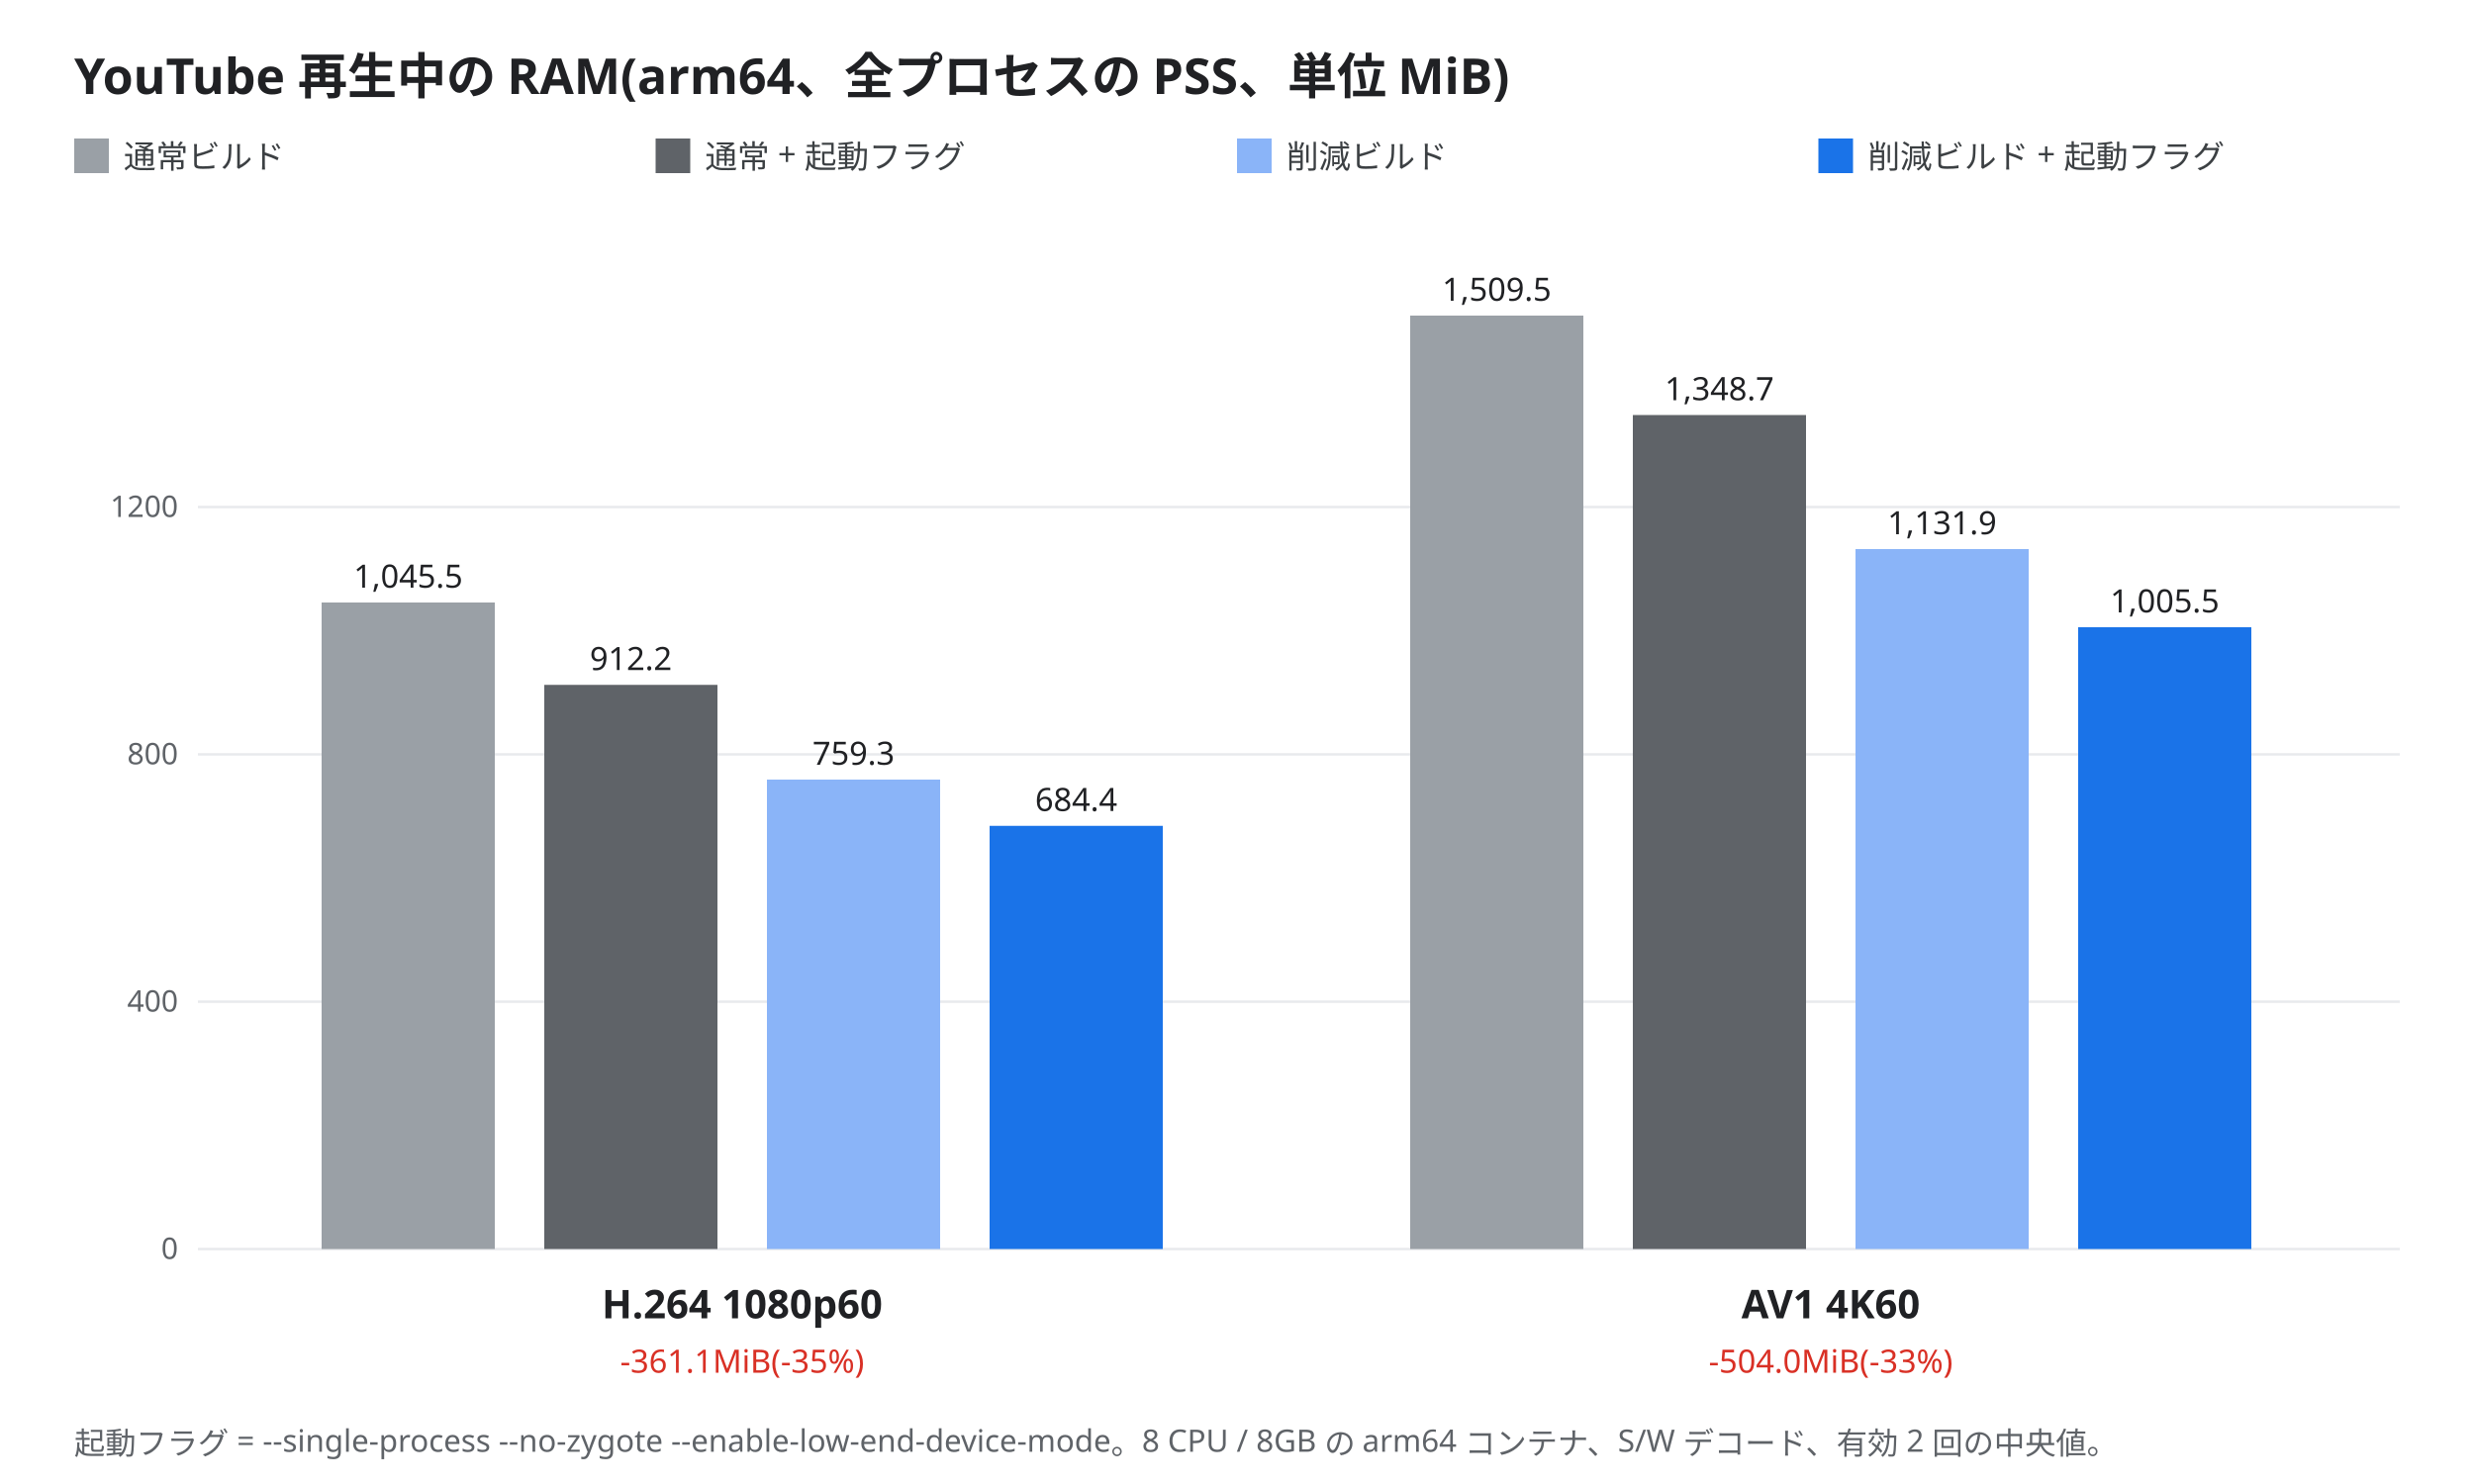
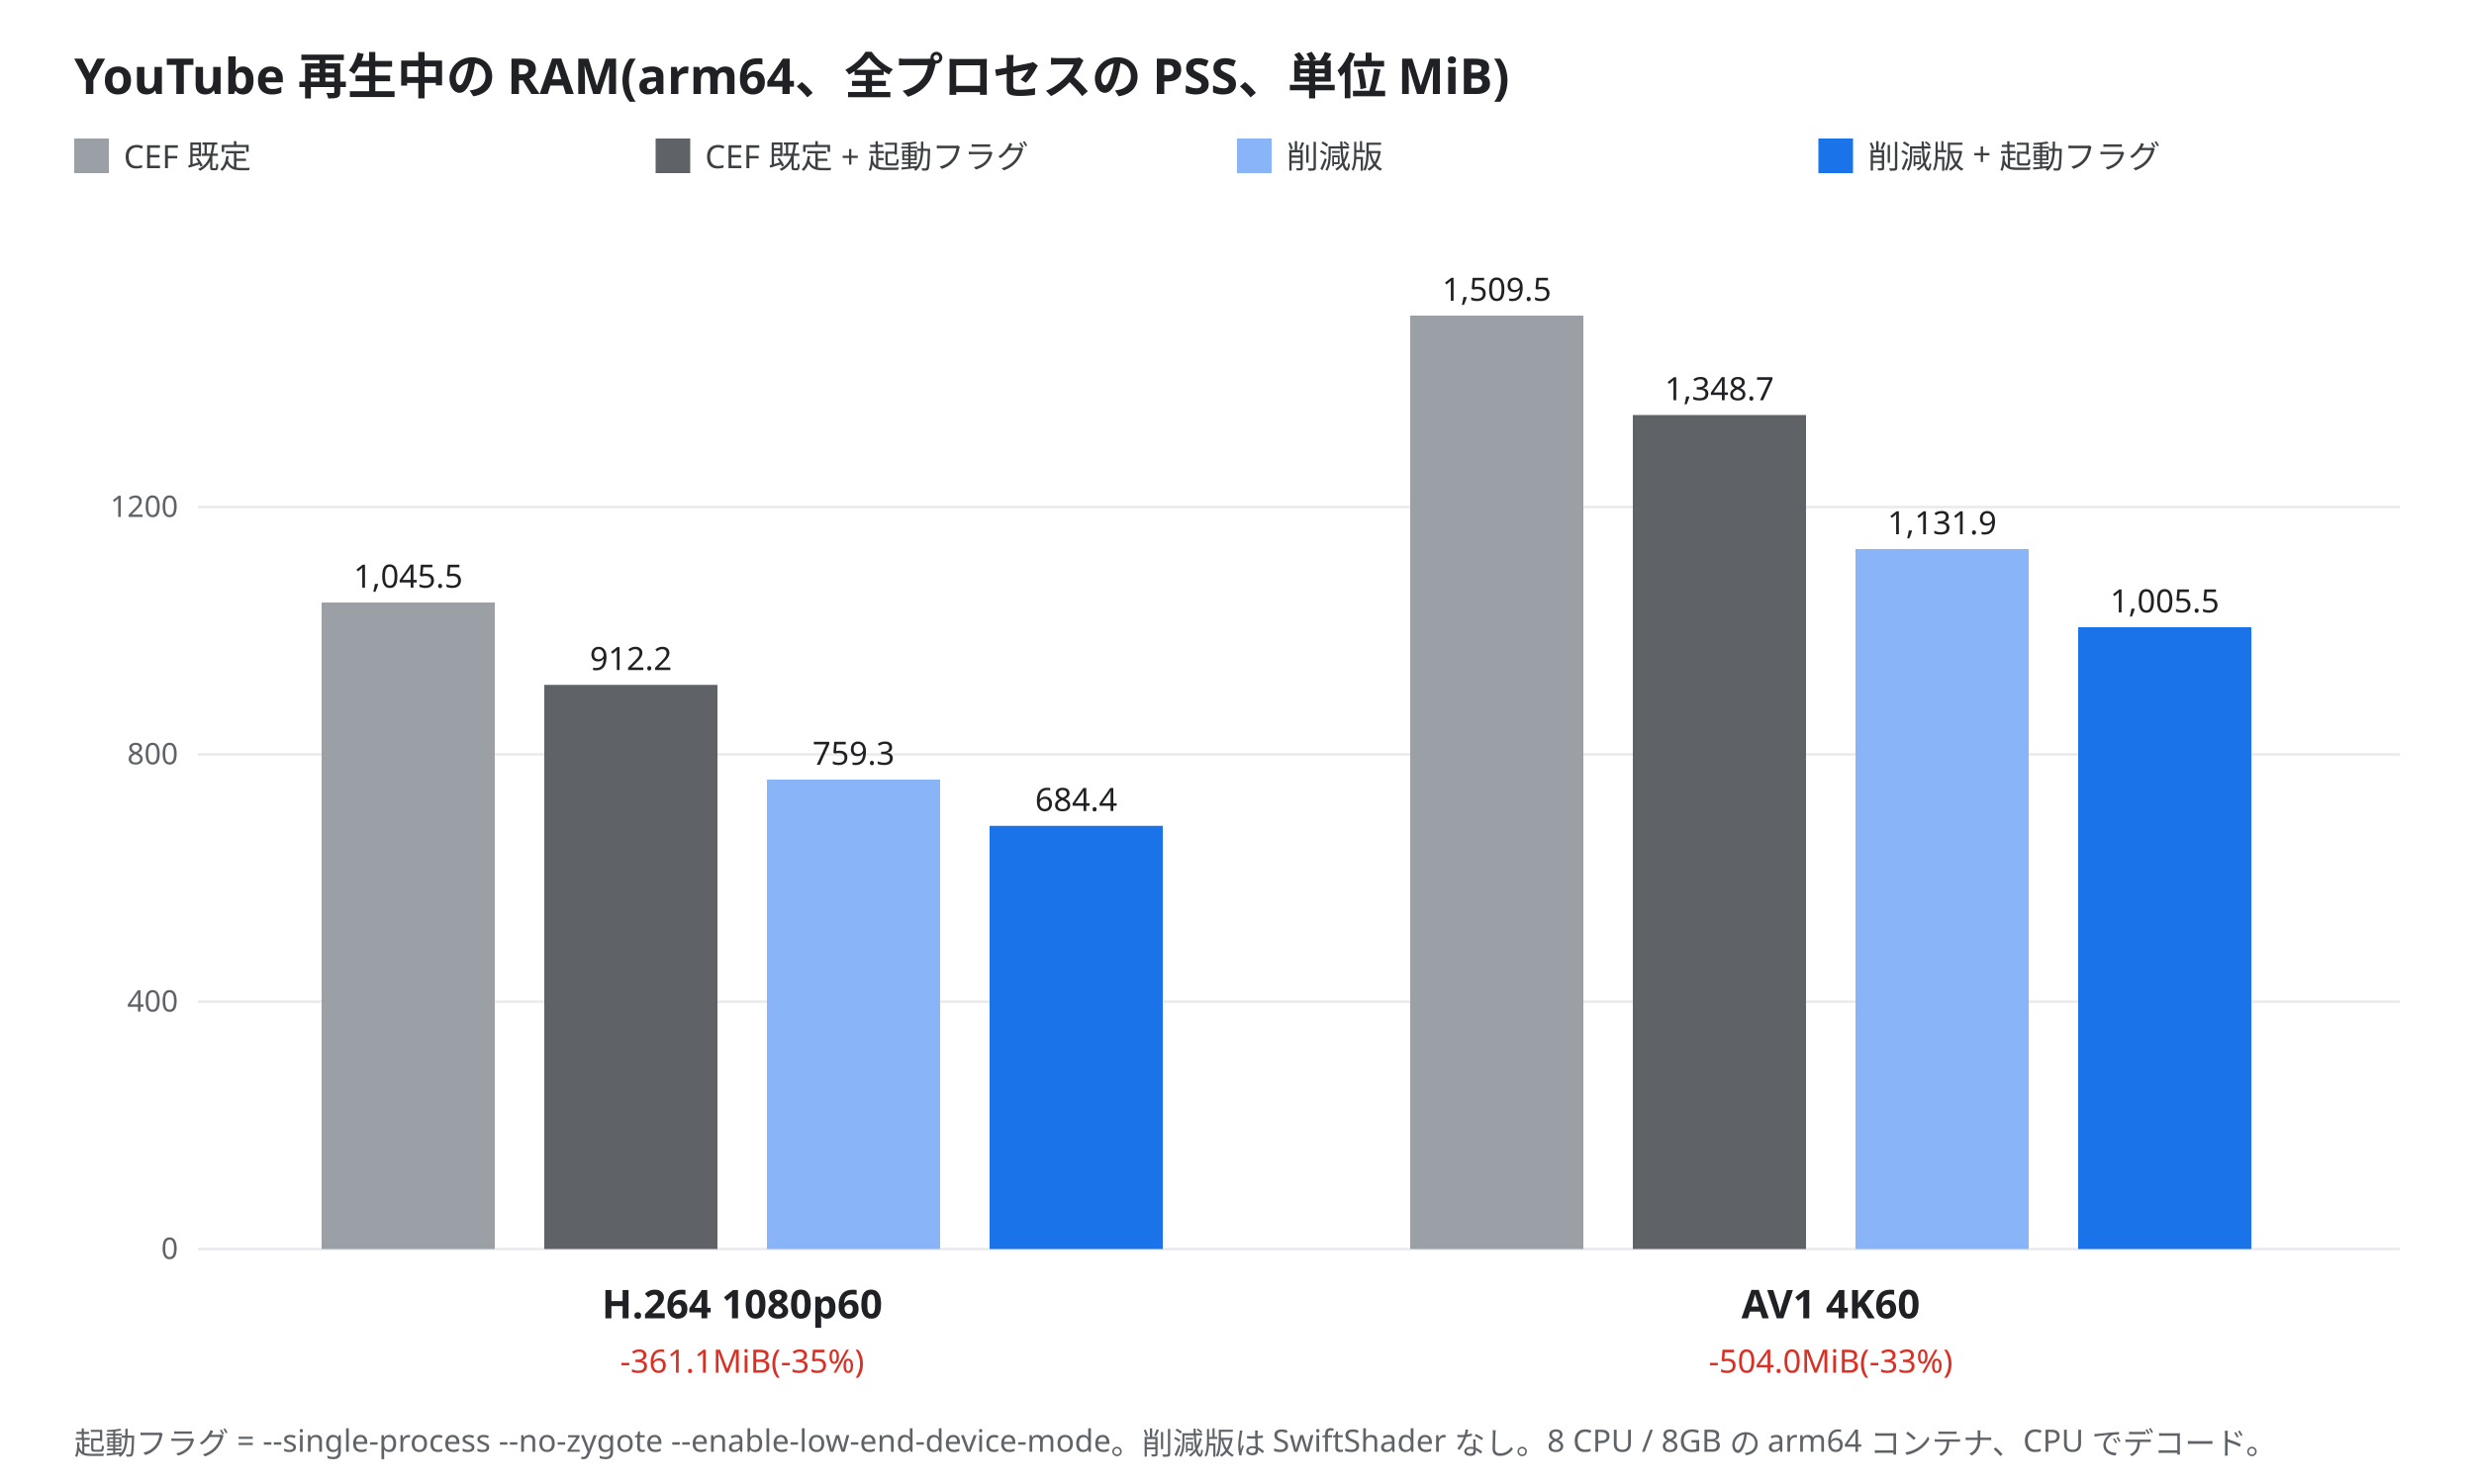
<svg xmlns="http://www.w3.org/2000/svg" width="1000" height="600" viewBox="0 0 1000 600" font-family="Hiragino Sans, Hiragino Kaku Gothic ProN, sans-serif">
  <rect width="1000" height="600" fill="#fff" />
  <text x="30" y="38" font-size="20" font-weight="bold" fill="#202124">YouTube 再生中の RAM(arm64、全プロセスの PSS、単位 MiB)</text>
  <rect x="30" y="56" width="14" height="14" fill="#9aa0a6" />
-   <text x="50" y="68" font-size="13" fill="#3c4043">通常ビルド</text>
+   <text x="50" y="68" font-size="13" fill="#3c4043">CEF 既定</text>
  <rect x="265" y="56" width="14" height="14" fill="#5f6368" />
-   <text x="285" y="68" font-size="13" fill="#3c4043">通常 + 起動フラグ</text>
+   <text x="285" y="68" font-size="13" fill="#3c4043">CEF 既定 + 起動フラグ</text>
  <rect x="500" y="56" width="14" height="14" fill="#8ab4f8" />
-   <text x="520" y="68" font-size="13" fill="#3c4043">削減ビルド</text>
+   <text x="520" y="68" font-size="13" fill="#3c4043">削減版</text>
  <rect x="735" y="56" width="14" height="14" fill="#1a73e8" />
-   <text x="755" y="68" font-size="13" fill="#3c4043">削減ビルド + 起動フラグ</text>
+   <text x="755" y="68" font-size="13" fill="#3c4043">削減版 + 起動フラグ</text>
  <line x1="80" y1="505.0" x2="970" y2="505.0" stroke="#e8eaed" />
  <text x="72" y="509.0" font-size="12" text-anchor="end" fill="#5f6368">0</text>
  <line x1="80" y1="405.0" x2="970" y2="405.0" stroke="#e8eaed" />
  <text x="72" y="409.0" font-size="12" text-anchor="end" fill="#5f6368">400</text>
  <line x1="80" y1="305.0" x2="970" y2="305.0" stroke="#e8eaed" />
  <text x="72" y="309.0" font-size="12" text-anchor="end" fill="#5f6368">800</text>
  <line x1="80" y1="205.0" x2="970" y2="205.0" stroke="#e8eaed" />
  <text x="72" y="209.0" font-size="12" text-anchor="end" fill="#5f6368">1200</text>
  <rect x="130" y="243.6" width="70" height="261.4" fill="#9aa0a6" />
  <text x="165" y="237.6" font-size="13" text-anchor="middle" fill="#202124">1,045.5</text>
  <rect x="220" y="276.9" width="70" height="228.1" fill="#5f6368" />
  <text x="255" y="270.9" font-size="13" text-anchor="middle" fill="#202124">912.2</text>
  <rect x="310" y="315.2" width="70" height="189.8" fill="#8ab4f8" />
  <text x="345" y="309.2" font-size="13" text-anchor="middle" fill="#202124">759.3</text>
  <rect x="400" y="333.9" width="70" height="171.1" fill="#1a73e8" />
  <text x="435" y="327.9" font-size="13" text-anchor="middle" fill="#202124">684.4</text>
  <text x="300" y="533" font-size="16" font-weight="bold" text-anchor="middle" fill="#202124">H.264 1080p60</text>
  <text x="300" y="555" font-size="13" text-anchor="middle" fill="#d93025">-361.1MiB(-35%)</text>
  <rect x="570" y="127.6" width="70" height="377.4" fill="#9aa0a6" />
  <text x="605" y="121.6" font-size="13" text-anchor="middle" fill="#202124">1,509.5</text>
  <rect x="660" y="167.8" width="70" height="337.2" fill="#5f6368" />
  <text x="695" y="161.8" font-size="13" text-anchor="middle" fill="#202124">1,348.7</text>
  <rect x="750" y="222.0" width="70" height="283.0" fill="#8ab4f8" />
  <text x="785" y="216.0" font-size="13" text-anchor="middle" fill="#202124">1,131.9</text>
  <rect x="840" y="253.6" width="70" height="251.4" fill="#1a73e8" />
  <text x="875" y="247.6" font-size="13" text-anchor="middle" fill="#202124">1,005.5</text>
  <text x="740" y="533" font-size="16" font-weight="bold" text-anchor="middle" fill="#202124">AV1 4K60</text>
  <text x="740" y="555" font-size="13" text-anchor="middle" fill="#d93025">-504.0MiB(-33%)</text>
-   <text x="30" y="588" font-size="12.5" fill="#5f6368">起動フラグ = --single-process --no-zygote --enable-low-end-device-mode。8 CPU / 8GB の arm64 コンテナ、S/W デコード、有効 2 回の中央値。</text>
+   <text x="30" y="588" font-size="12.5" fill="#5f6368">起動フラグ = --single-process --no-zygote --enable-low-end-device-mode。削減版は SwiftShader なし。8 CPU / 8GB の arm64 コンテナ、CPU でデコード。</text>
</svg>
